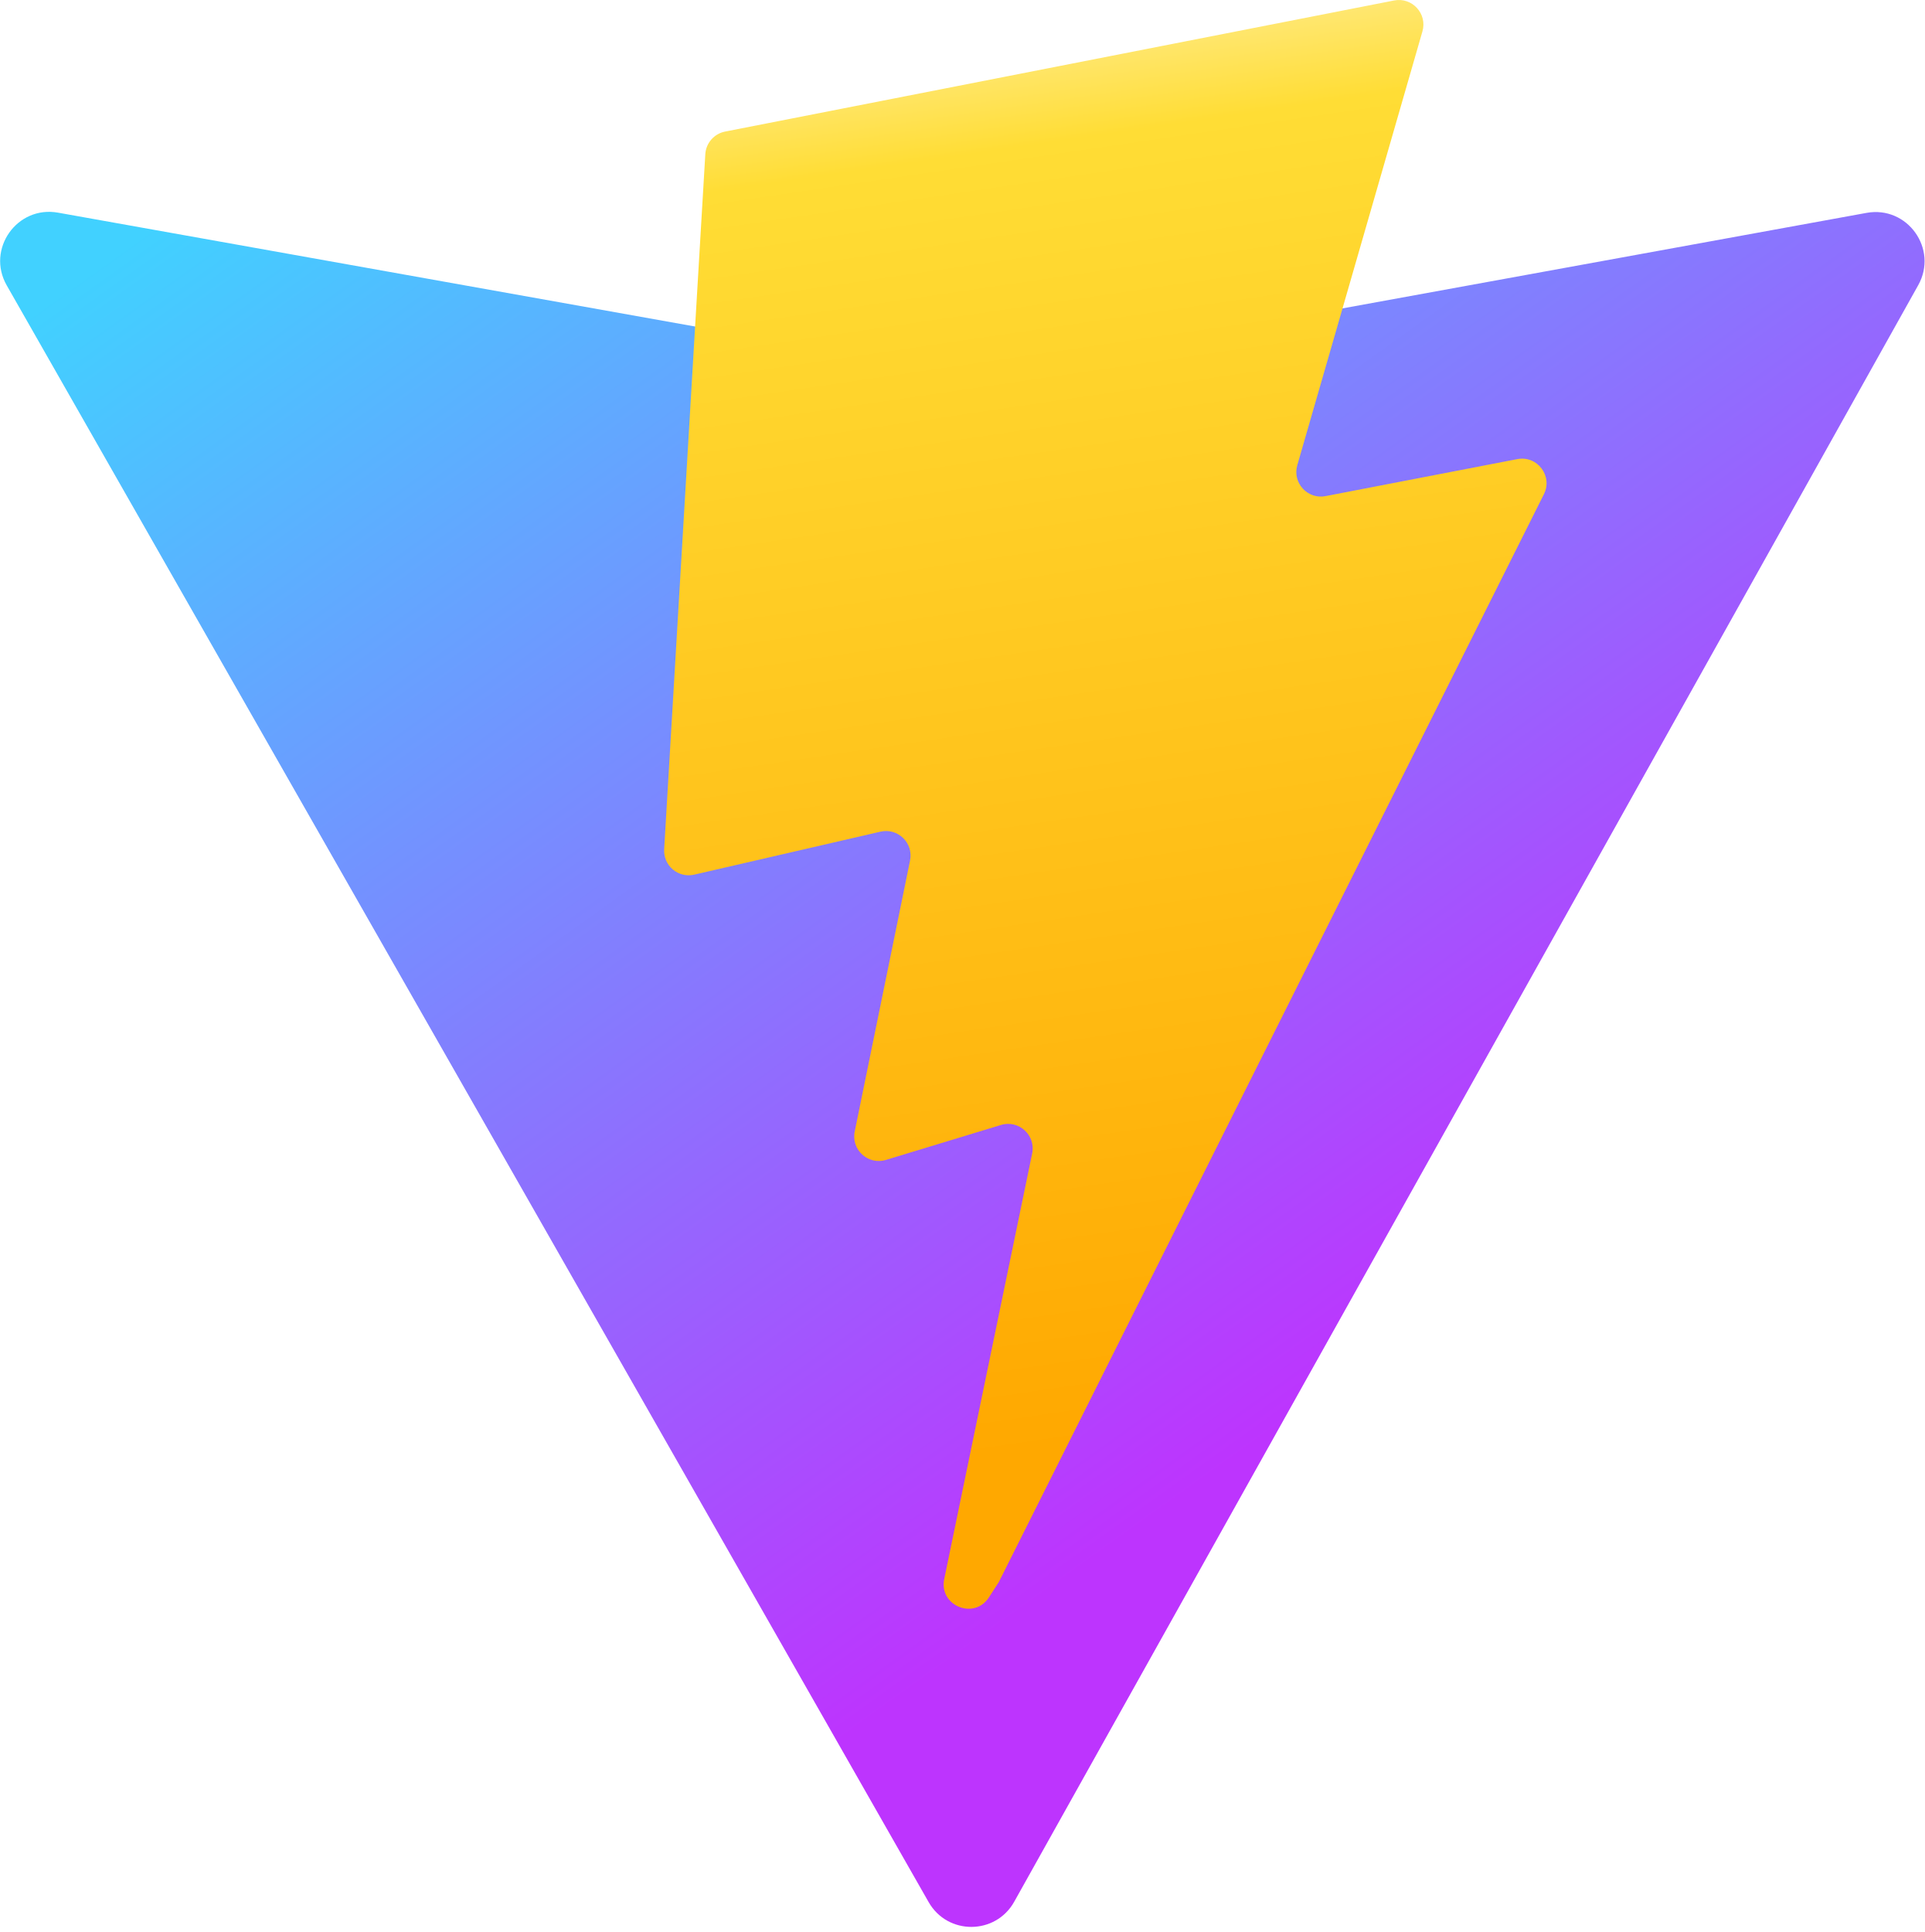
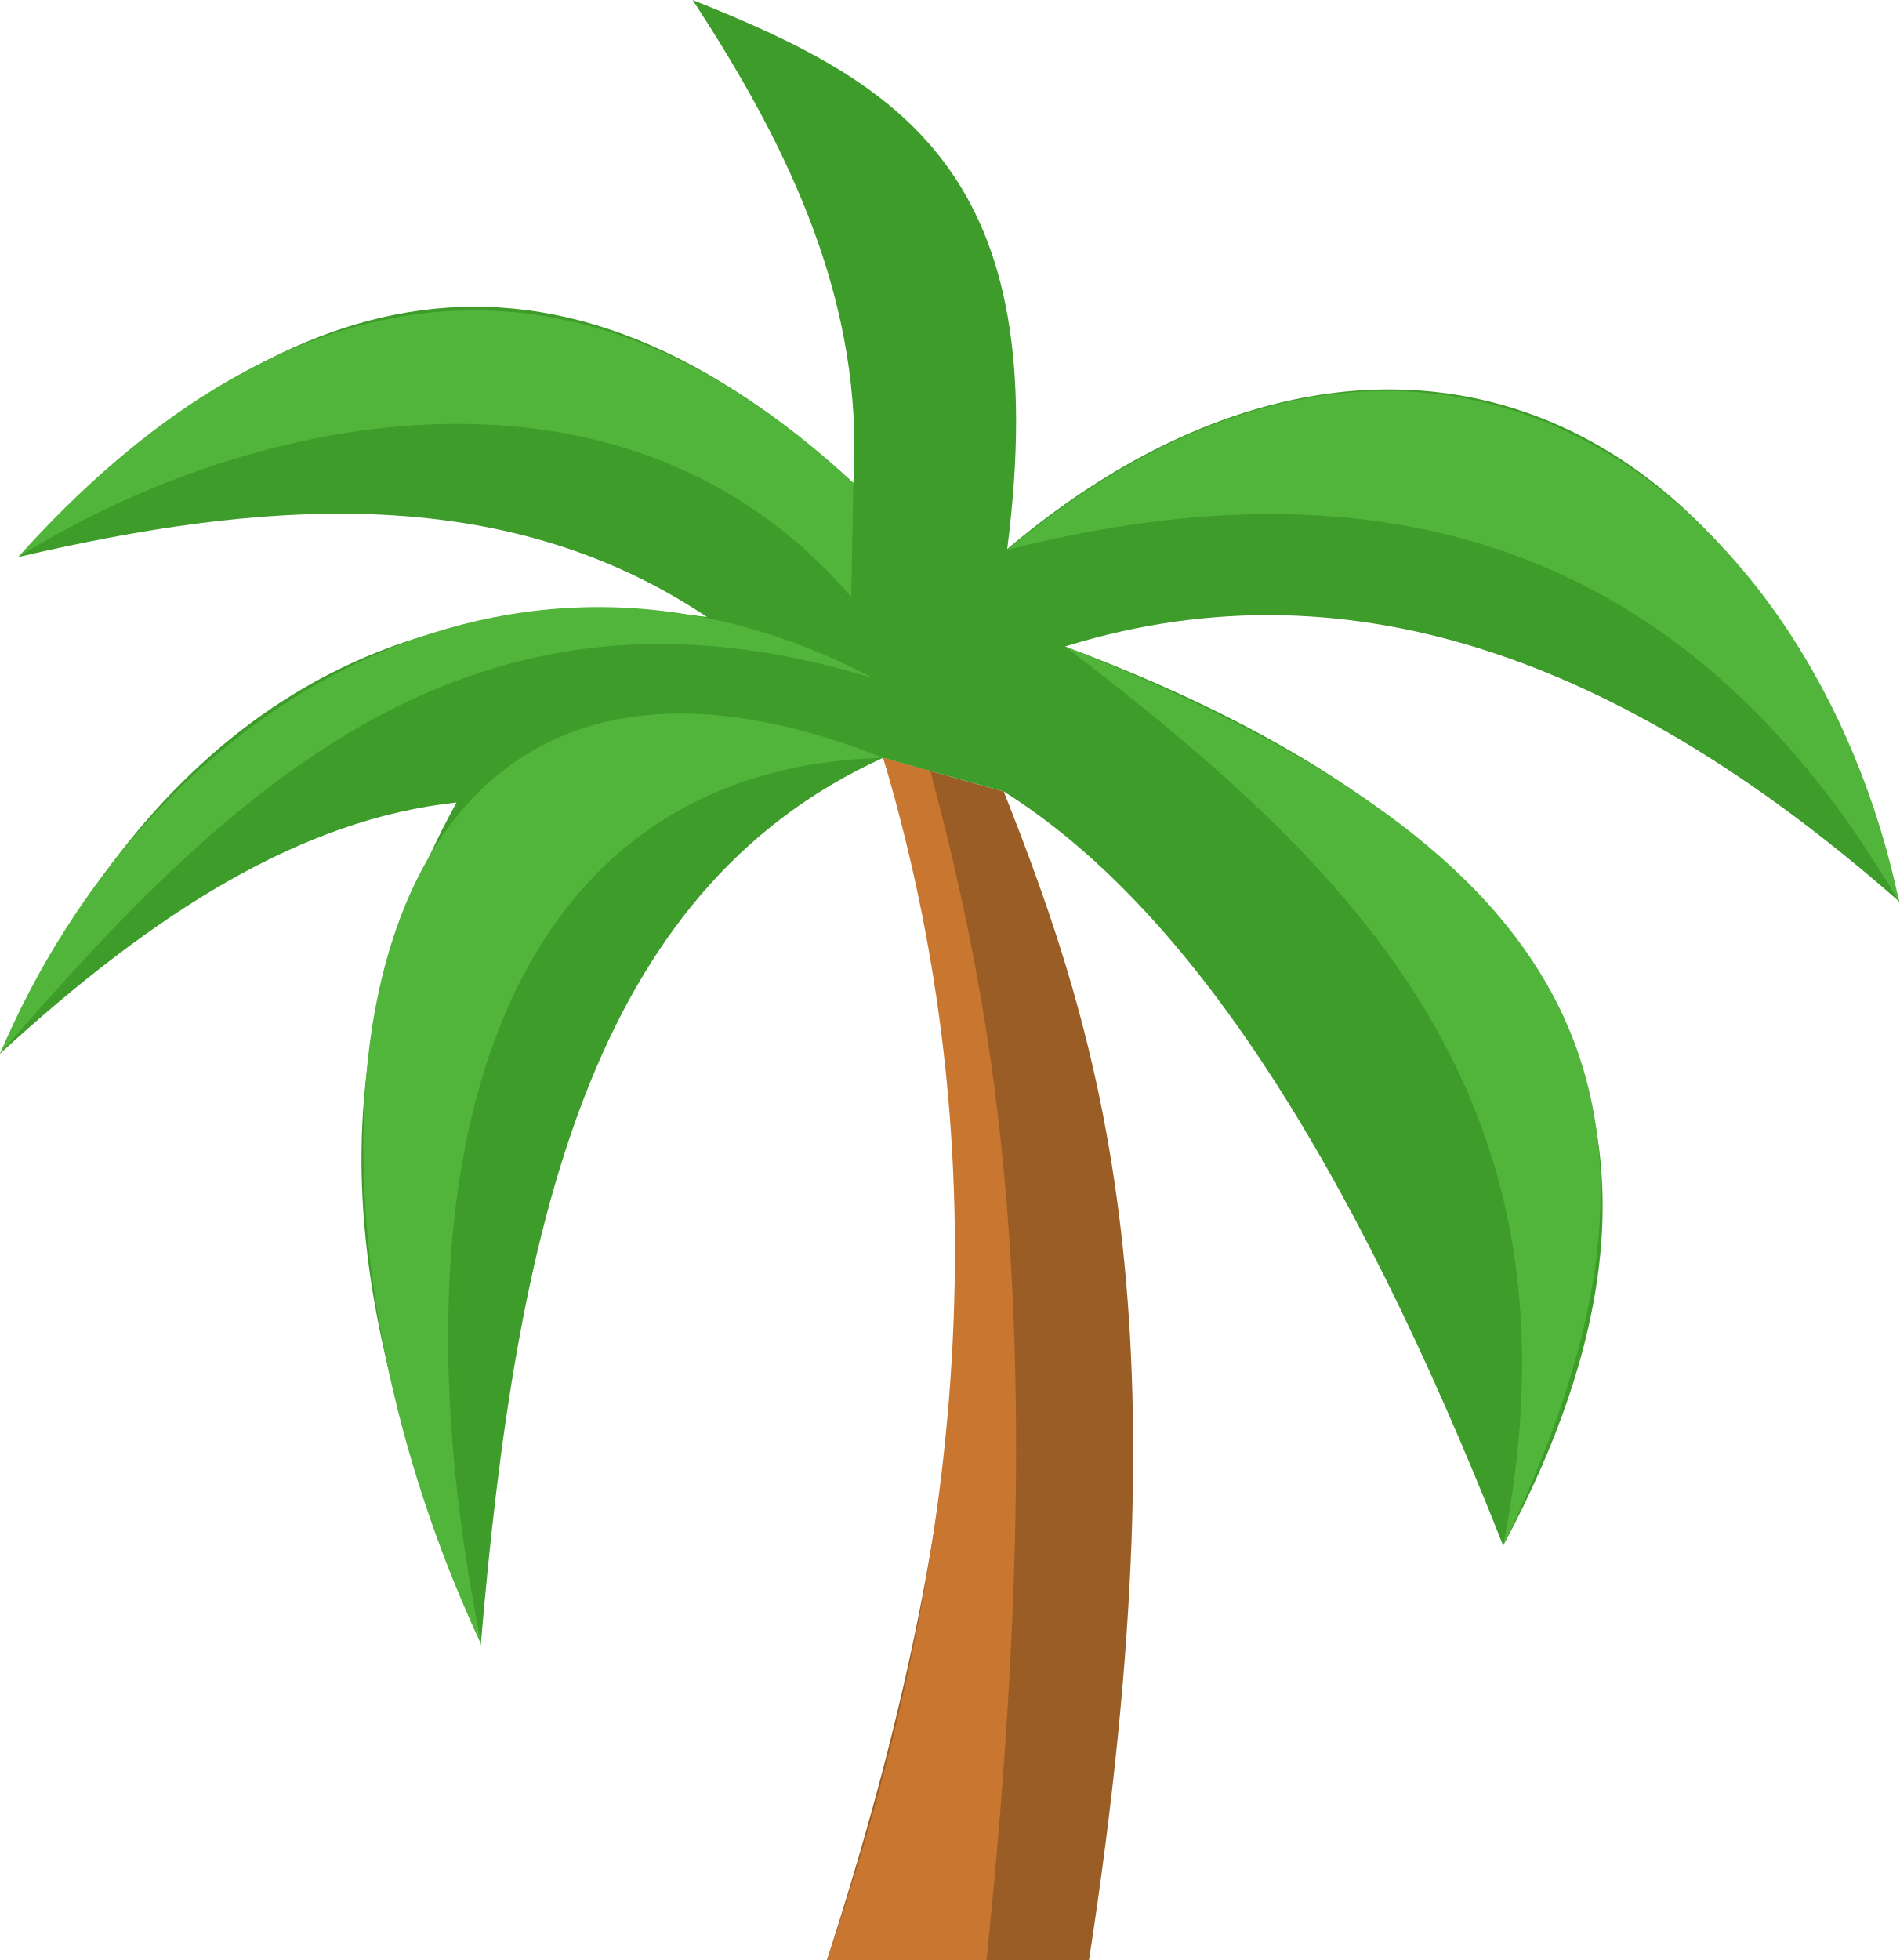
- <svg xmlns="http://www.w3.org/2000/svg" aria-hidden="true" role="img" class="iconify iconify--logos" width="31.88" height="32" preserveAspectRatio="xMidYMid meet" viewBox="0 0 256 257">
+ <svg xmlns="http://www.w3.org/2000/svg" id="Layer_1" data-name="Layer 1" viewBox="0 0 119.1 122.88">
  <defs>
-     <linearGradient id="IconifyId1813088fe1fbc01fb466" x1="-.828%" x2="57.636%" y1="7.652%" y2="78.411%">
-       <stop offset="0%" stop-color="#41D1FF" />
-       <stop offset="100%" stop-color="#BD34FE" />
-     </linearGradient>
-     <linearGradient id="IconifyId1813088fe1fbc01fb467" x1="43.376%" x2="50.316%" y1="2.242%" y2="89.03%">
-       <stop offset="0%" stop-color="#FFEA83" />
-       <stop offset="8.333%" stop-color="#FFDD35" />
-       <stop offset="100%" stop-color="#FFA800" />
-     </linearGradient>
+     <style>.cls-1{fill:#9a5d26;}.cls-1,.cls-2,.cls-3,.cls-4{fill-rule:evenodd;}.cls-2{fill:#3e9c2a;}.cls-3{fill:#51b53c;}.cls-4{fill:#c97630;}</style>
  </defs>
-   <path fill="url(#IconifyId1813088fe1fbc01fb466)" d="M255.153 37.938L134.897 252.976c-2.483 4.44-8.862 4.466-11.382.048L.875 37.958c-2.746-4.814 1.371-10.646 6.827-9.67l120.385 21.517a6.537 6.537 0 0 0 2.322-.004l117.867-21.483c5.438-.991 9.574 4.796 6.877 9.62Z" />
-   <path fill="url(#IconifyId1813088fe1fbc01fb467)" d="M185.432.063L96.44 17.501a3.268 3.268 0 0 0-2.634 3.014l-5.474 92.456a3.268 3.268 0 0 0 3.997 3.378l24.777-5.718c2.318-.535 4.413 1.507 3.936 3.838l-7.361 36.047c-.495 2.426 1.782 4.5 4.151 3.78l15.304-4.649c2.372-.72 4.652 1.36 4.15 3.788l-11.698 56.621c-.732 3.542 3.979 5.473 5.943 2.437l1.313-2.028l72.516-144.72c1.215-2.423-.88-5.186-3.54-4.672l-25.505 4.922c-2.396.462-4.435-1.77-3.759-4.114l16.646-57.705c.677-2.35-1.37-4.583-3.769-4.113Z" />
+   <path class="cls-1" d="M55.38,47.51C63.81,73,60,97.61,51.86,122.88H68.29c6.22-40.21.87-57.57-5.35-73.26l-7.56-2.11Z" />
+   <path class="cls-2" d="M30.15,103.09c2.21-25.86,6.71-47.15,25.23-55.58l7.56,2.11C74.36,56.8,84.54,72.29,94.26,96.9c13.68-25.47,5-44.21-27.47-56.37,18.55-5.76,35.95,1.61,52.31,16-8.73-33-33.66-40.93-55.94-22.11C66.19,10.87,56.47,5.2,43.43,0,49.56,9.35,54.2,19.08,53.51,30.28,33.4,11.82,16.61,18.65,1.16,34.92,16,31.46,31.37,30,44.33,38.68,21.06,35.74,8,48.85,0,66.06c9.73-8.92,18.91-14.7,28.63-15.75-10.21,18.52-5.7,34.86,1.56,52.82l0,0Z" />
+   <path class="cls-3" d="M53.51,30.28l-.13,7.15C39.5,21.25,16.22,25.53,1.14,34.92c15.67-17.47,34.13-21.66,52.37-4.64Z" />
+   <path class="cls-3" d="M0,66.06C9.39,44,32.17,30.6,54.73,42.51,29.66,34.81,14.66,49.13,0,66.06Z" />
+   <path class="cls-3" d="M63.16,34.47c23.21-5.89,42.63-.71,55.94,22.11C113.77,31.1,90.15,12,63.16,34.47Z" />
+   <path class="cls-3" d="M66.79,40.53c30.54,12.12,41.67,27,27.47,56.37,5.5-27.75-8.86-42.14-27.47-56.37Z" />
+   <path class="cls-3" d="M55.38,47.51c-23.64.63-31.5,24.37-25.19,55.62C15.75,72.29,21.55,34.06,55.38,47.51Z" />
+   <path class="cls-4" d="M55.38,47.51c8,26.78,4.41,52.23-3.52,75.37h10c4.15-39.86.62-59-3.52-74.54l-3-.83Z" />
</svg>
